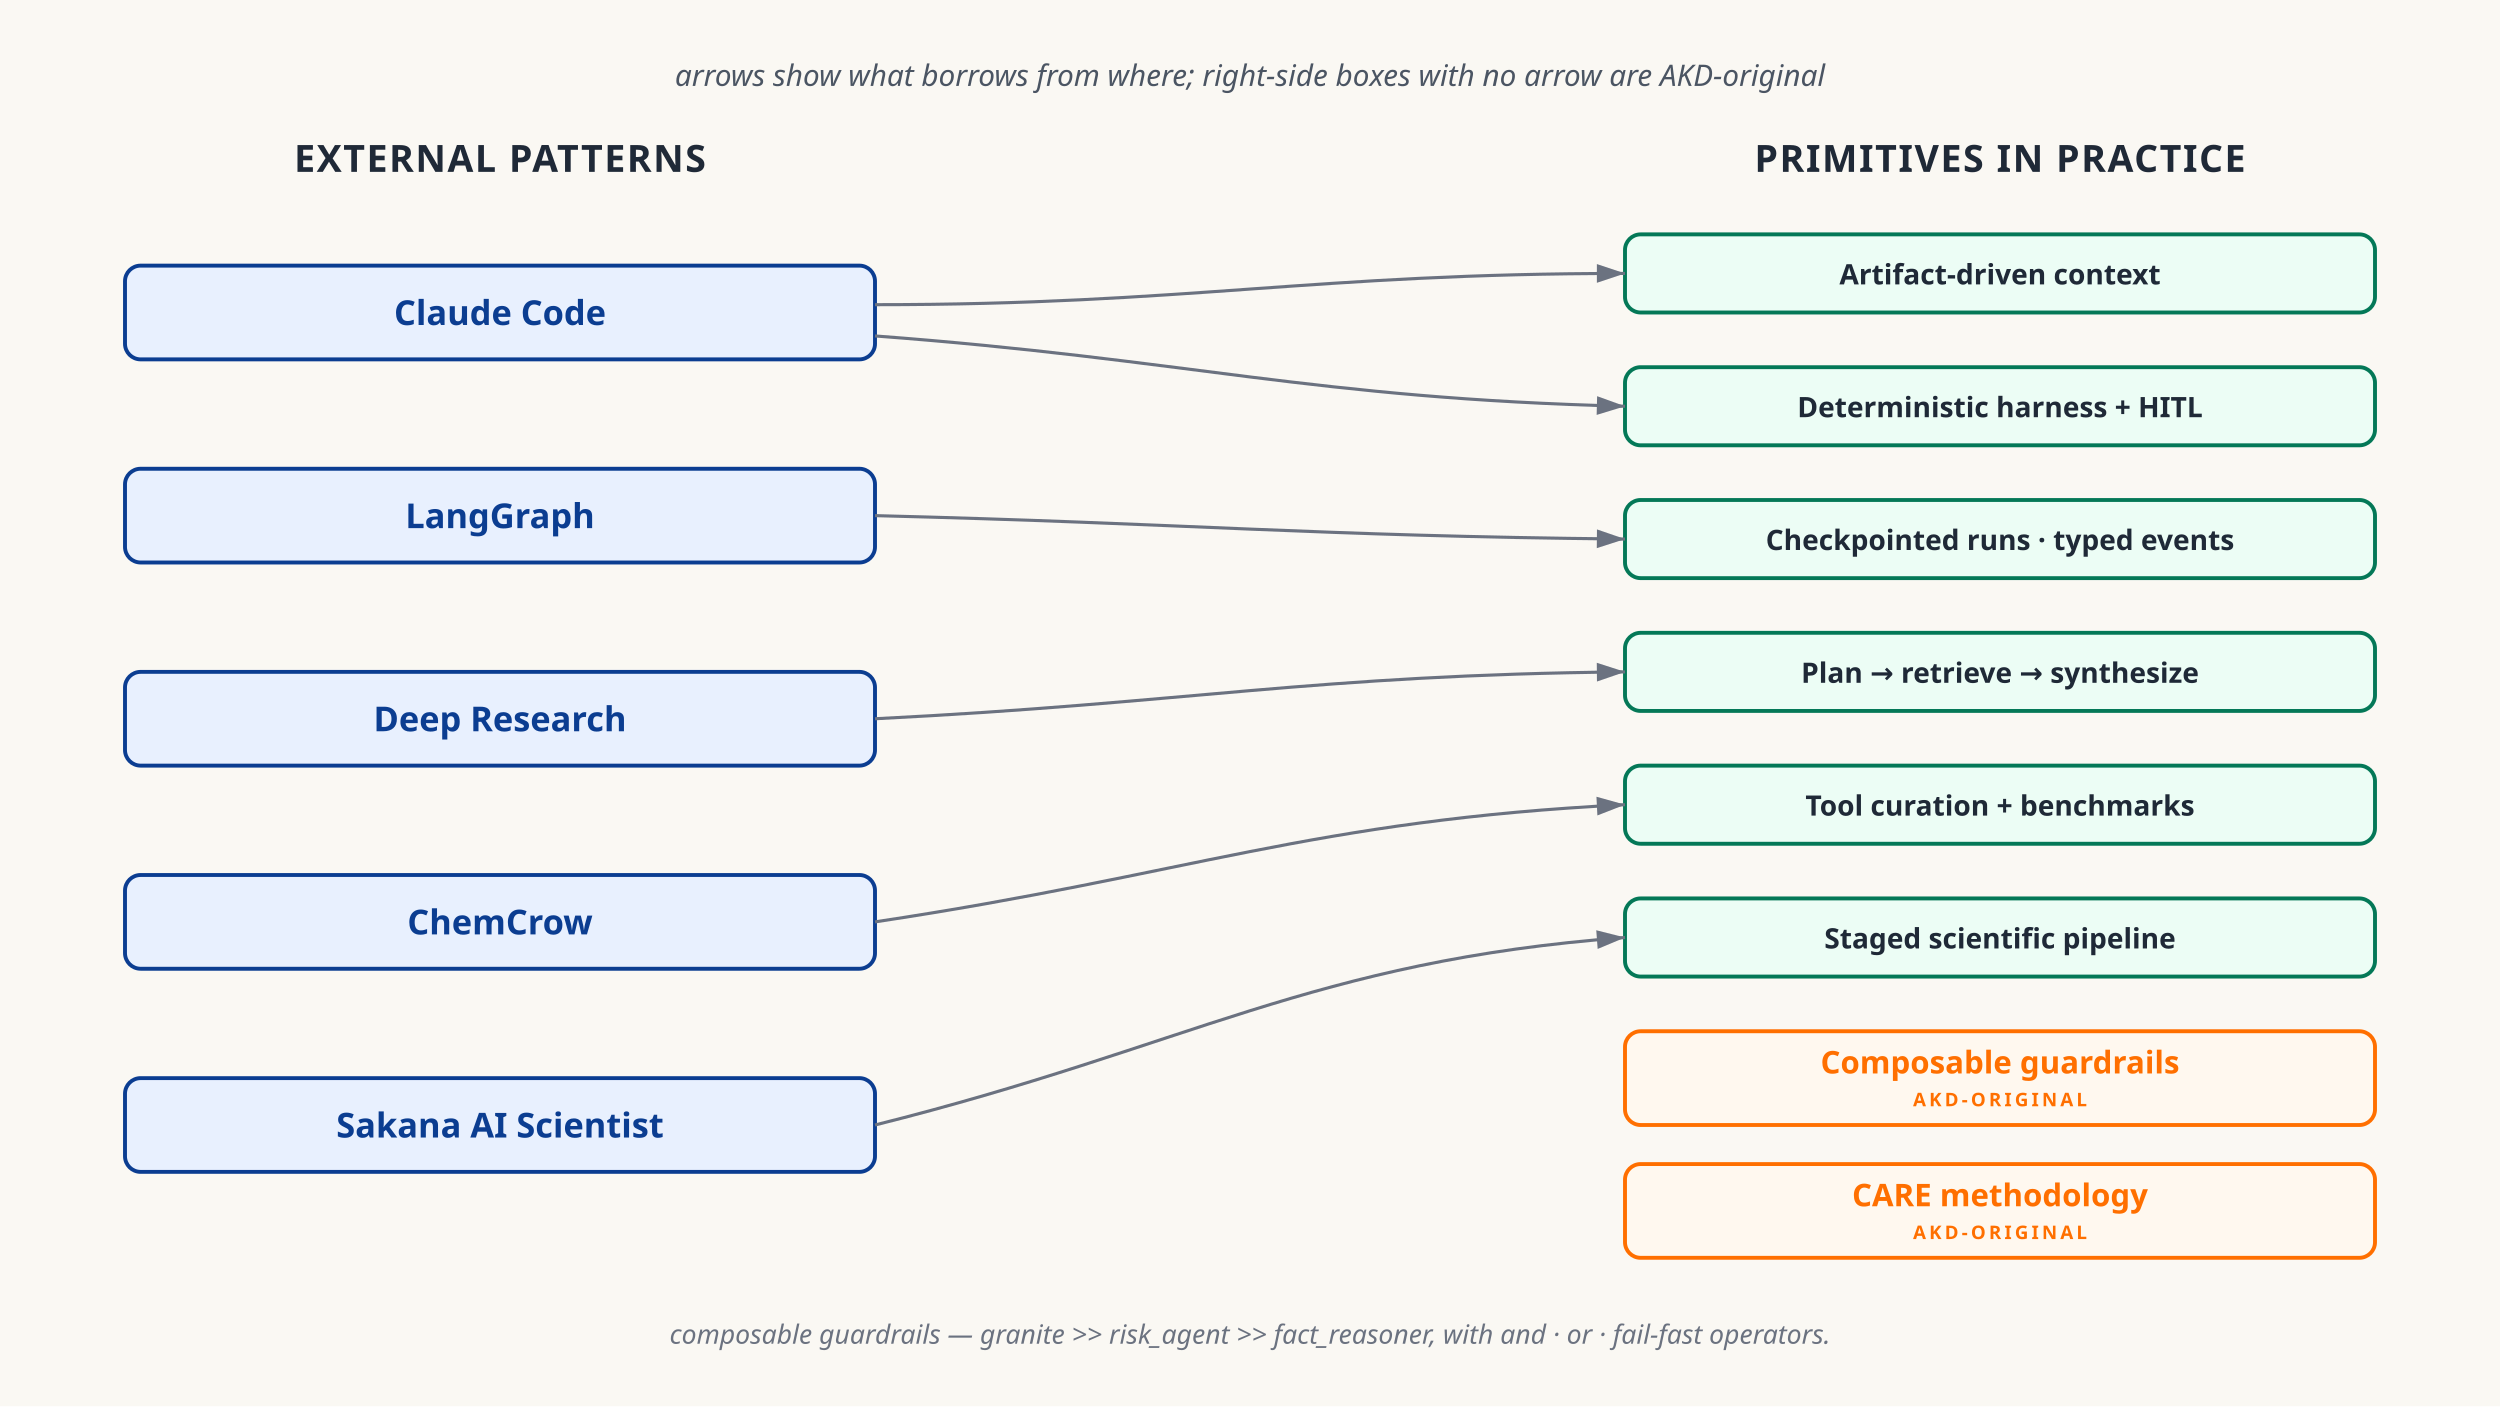
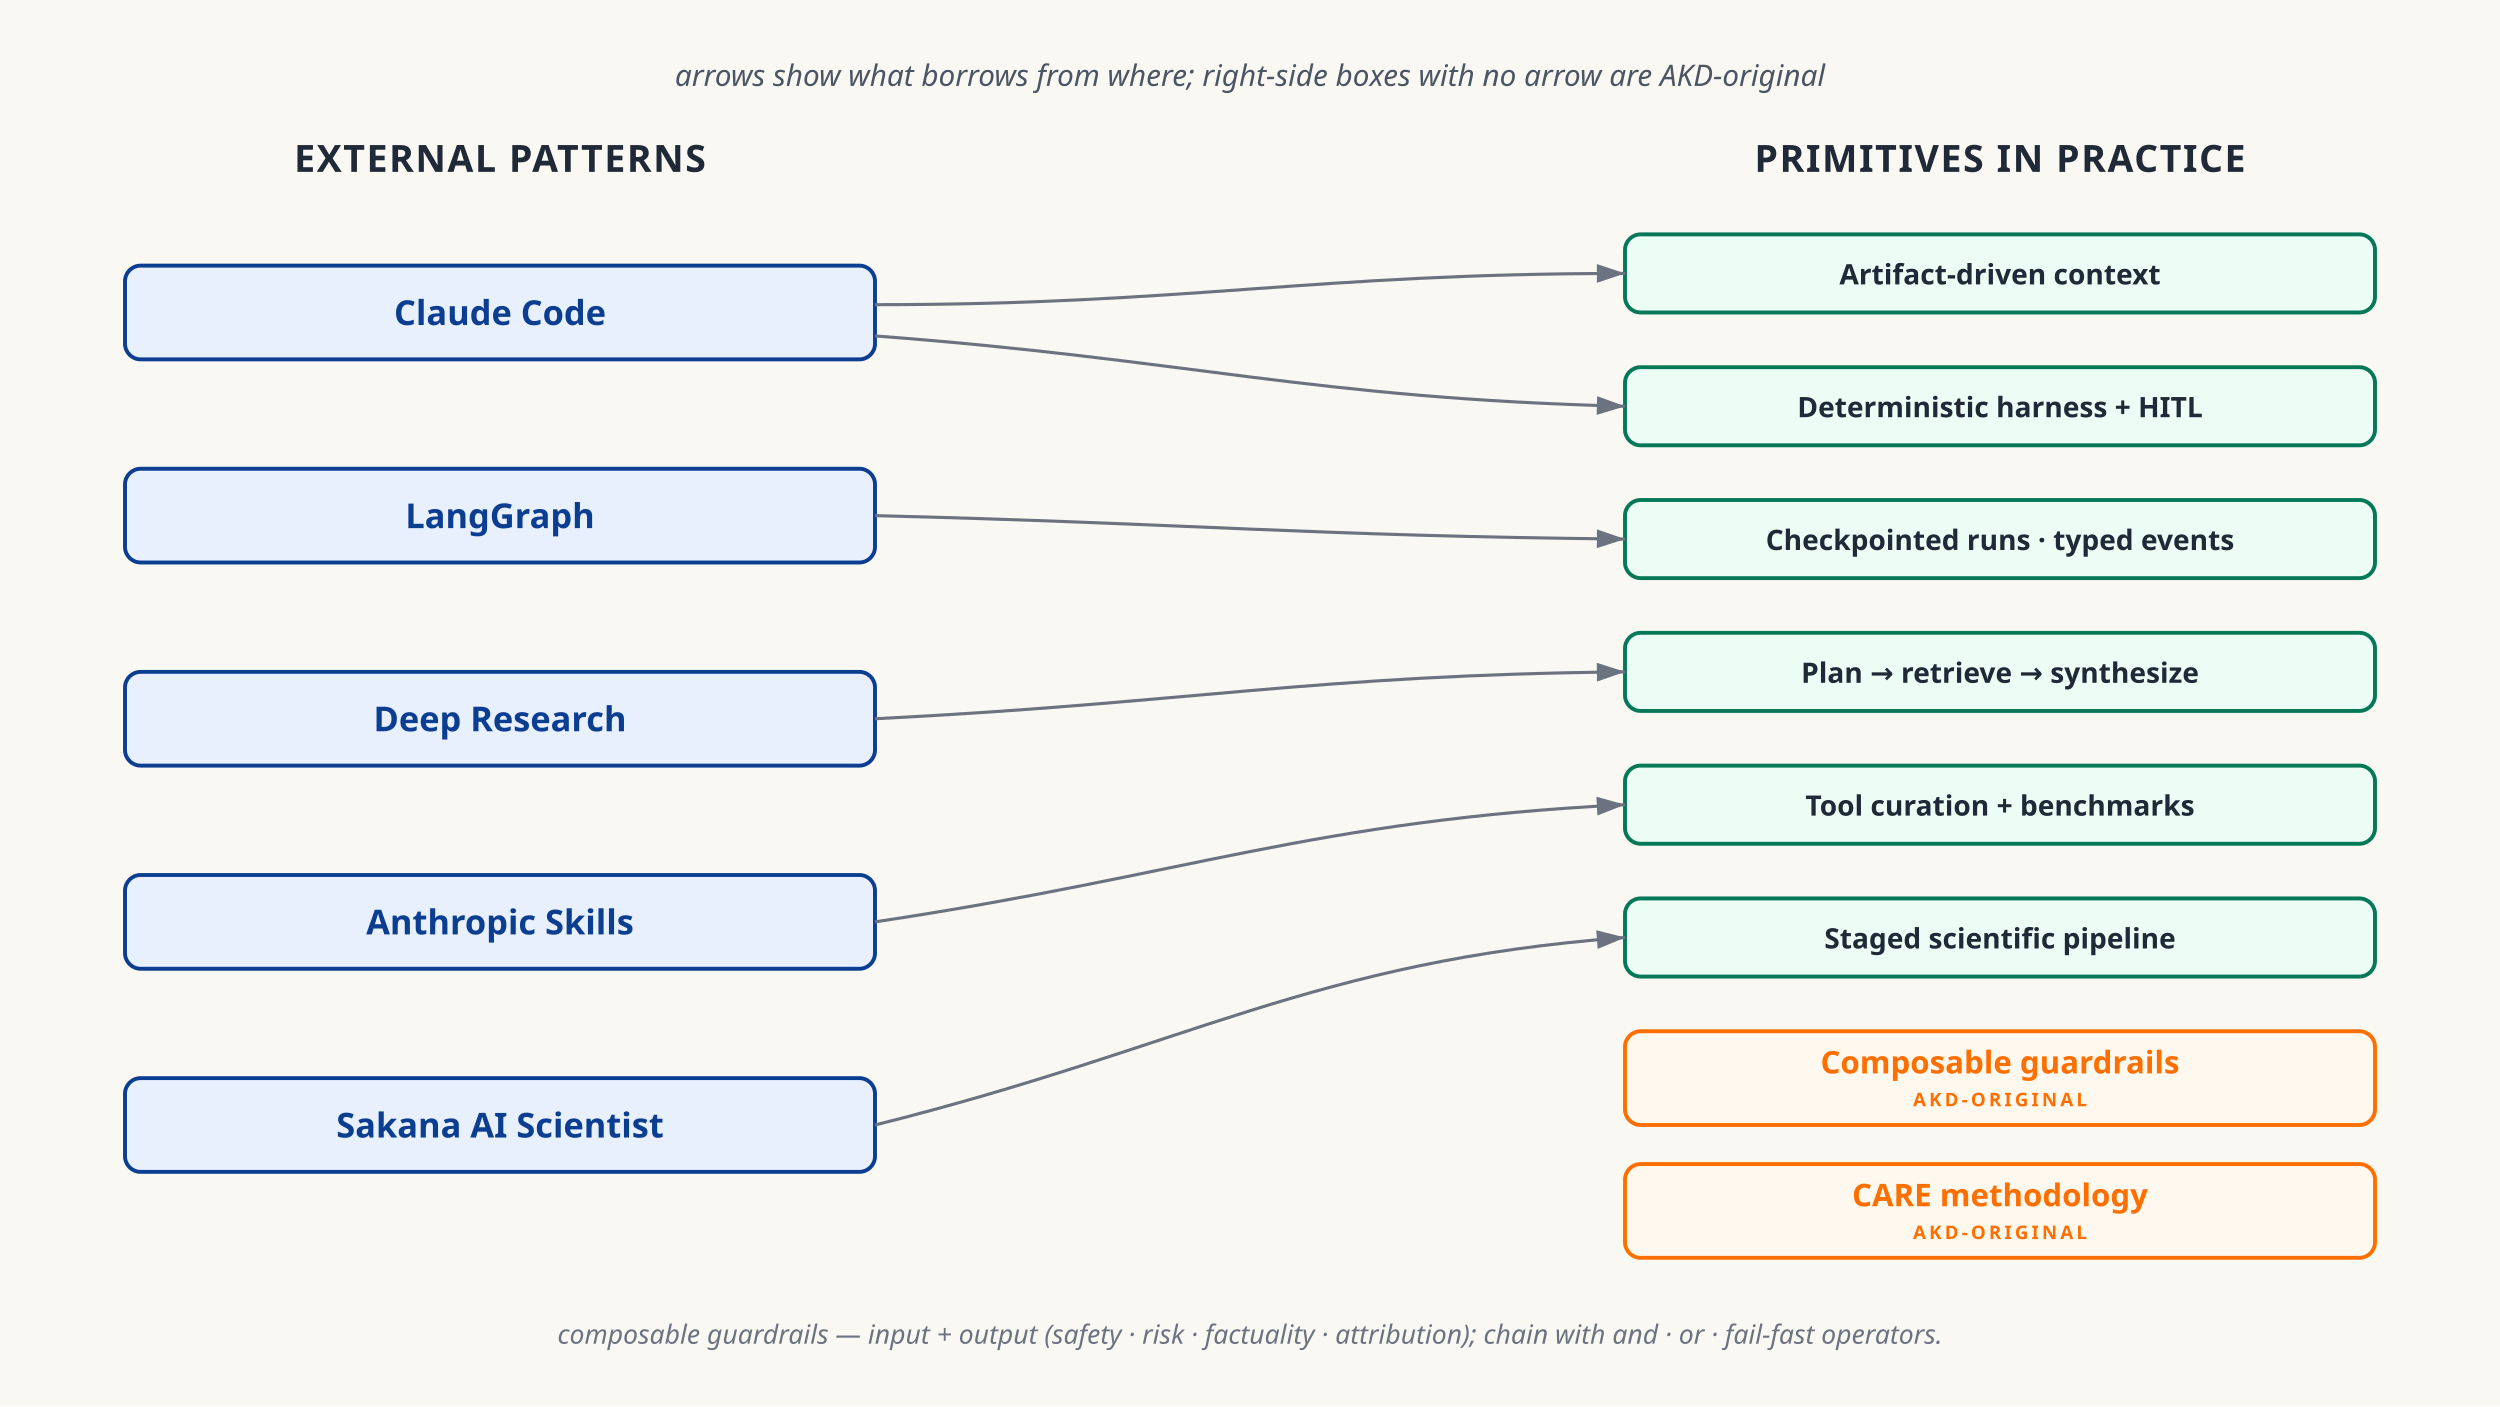
<svg xmlns="http://www.w3.org/2000/svg" viewBox="0 0 1600 900" font-family="sans-serif">
  <defs>
    <style>
      .bg { fill: #faf8f3; }
      .title { fill: #1f2937; font-size: 38px; font-weight: 700; }
      .subtitle { fill: #4b5563; font-size: 19px; font-style: italic; }
      .col-h { fill: #1f2937; font-size: 24px; font-weight: 700; letter-spacing: 1px; }
      .box { stroke-width: 2.5; rx: 10; ry: 10; }
      .ext-box { fill: #e8f0fe; stroke: #0B3D91; }
      .akd-box { fill: #ecfdf5; stroke: #047857; }
      .orig-box { fill: #fff8ef; stroke: #FF6F00; }
      .ext-text { fill: #0B3D91; font-size: 22px; font-weight: 700; }
      .akd-text { fill: #1f2937; font-size: 18px; font-weight: 600; }
      .orig-text { fill: #FF6F00; font-size: 20px; font-weight: 700; }
      .orig-badge { fill: #FF6F00; font-size: 12px; font-weight: 700; letter-spacing: 2px; }
      .arrow { stroke: #6b7280; stroke-width: 2; fill: none; }
      .footer { fill: #6b7280; font-size: 17px; font-style: italic; }
    </style>
    <marker id="arrow" markerWidth="10" markerHeight="10" refX="9" refY="3" orient="auto" markerUnits="strokeWidth">
      <path d="M0,0 L0,6 L9,3 z" fill="#6b7280" />
    </marker>
  </defs>
  <rect class="bg" width="1600" height="900" />
  <text x="800" y="55" class="subtitle" text-anchor="middle">arrows show what borrows from where; right-side boxes with no arrow are AKD-original</text>
  <text x="320" y="110" class="col-h" text-anchor="middle">EXTERNAL PATTERNS</text>
  <text x="1280" y="110" class="col-h" text-anchor="middle">PRIMITIVES IN PRACTICE</text>
  <rect class="box ext-box" x="80" y="170" width="480" height="60" />
  <text x="320" y="208" class="ext-text" text-anchor="middle">Claude Code</text>
  <rect class="box ext-box" x="80" y="300" width="480" height="60" />
  <text x="320" y="338" class="ext-text" text-anchor="middle">LangGraph</text>
  <rect class="box ext-box" x="80" y="430" width="480" height="60" />
  <text x="320" y="468" class="ext-text" text-anchor="middle">Deep Research</text>
  <rect class="box ext-box" x="80" y="560" width="480" height="60" />
-   <text x="320" y="598" class="ext-text" text-anchor="middle">ChemCrow</text>
+   <text x="320" y="598" class="ext-text" text-anchor="middle">Anthropic Skills</text>
  <rect class="box ext-box" x="80" y="690" width="480" height="60" />
  <text x="320" y="728" class="ext-text" text-anchor="middle">Sakana AI Scientist</text>
  <rect class="box akd-box" x="1040" y="150" width="480" height="50" />
  <text x="1280" y="182" class="akd-text" text-anchor="middle">Artifact-driven context</text>
  <rect class="box akd-box" x="1040" y="235" width="480" height="50" />
  <text x="1280" y="267" class="akd-text" text-anchor="middle">Deterministic harness + HITL</text>
  <rect class="box akd-box" x="1040" y="320" width="480" height="50" />
  <text x="1280" y="352" class="akd-text" text-anchor="middle">Checkpointed runs · typed events</text>
  <rect class="box akd-box" x="1040" y="405" width="480" height="50" />
  <text x="1280" y="437" class="akd-text" text-anchor="middle">Plan → retrieve → synthesize</text>
  <rect class="box akd-box" x="1040" y="490" width="480" height="50" />
  <text x="1280" y="522" class="akd-text" text-anchor="middle">Tool curation + benchmarks</text>
  <rect class="box akd-box" x="1040" y="575" width="480" height="50" />
  <text x="1280" y="607" class="akd-text" text-anchor="middle">Staged scientific pipeline</text>
  <rect class="box orig-box" x="1040" y="660" width="480" height="60" />
  <text x="1280" y="687" class="orig-text" text-anchor="middle">Composable guardrails</text>
  <text x="1280" y="708" class="orig-badge" text-anchor="middle">AKD-ORIGINAL</text>
  <rect class="box orig-box" x="1040" y="745" width="480" height="60" />
  <text x="1280" y="772" class="orig-text" text-anchor="middle">CARE methodology</text>
  <text x="1280" y="793" class="orig-badge" text-anchor="middle">AKD-ORIGINAL</text>
  <path class="arrow" d="M 560 195 C 760 195, 840 175, 1040 175" marker-end="url(#arrow)" />
  <path class="arrow" d="M 560 215 C 760 230, 840 255, 1040 260" marker-end="url(#arrow)" />
  <path class="arrow" d="M 560 330 C 760 335, 840 343, 1040 345" marker-end="url(#arrow)" />
  <path class="arrow" d="M 560 460 C 760 450, 840 432, 1040 430" marker-end="url(#arrow)" />
  <path class="arrow" d="M 560 590 C 760 560, 840 525, 1040 515" marker-end="url(#arrow)" />
  <path class="arrow" d="M 560 720 C 760 670, 840 615, 1040 600" marker-end="url(#arrow)" />
-   <text x="800" y="860" class="footer" text-anchor="middle">composable guardrails — granite &gt;&gt; risk_agent &gt;&gt; fact_reasoner, with and · or · fail-fast operators.</text>
+   <text x="800" y="860" class="footer" text-anchor="middle">composable guardrails — input + output (safety · risk · factuality · attribution); chain with and · or · fail-fast operators.</text>
</svg>
